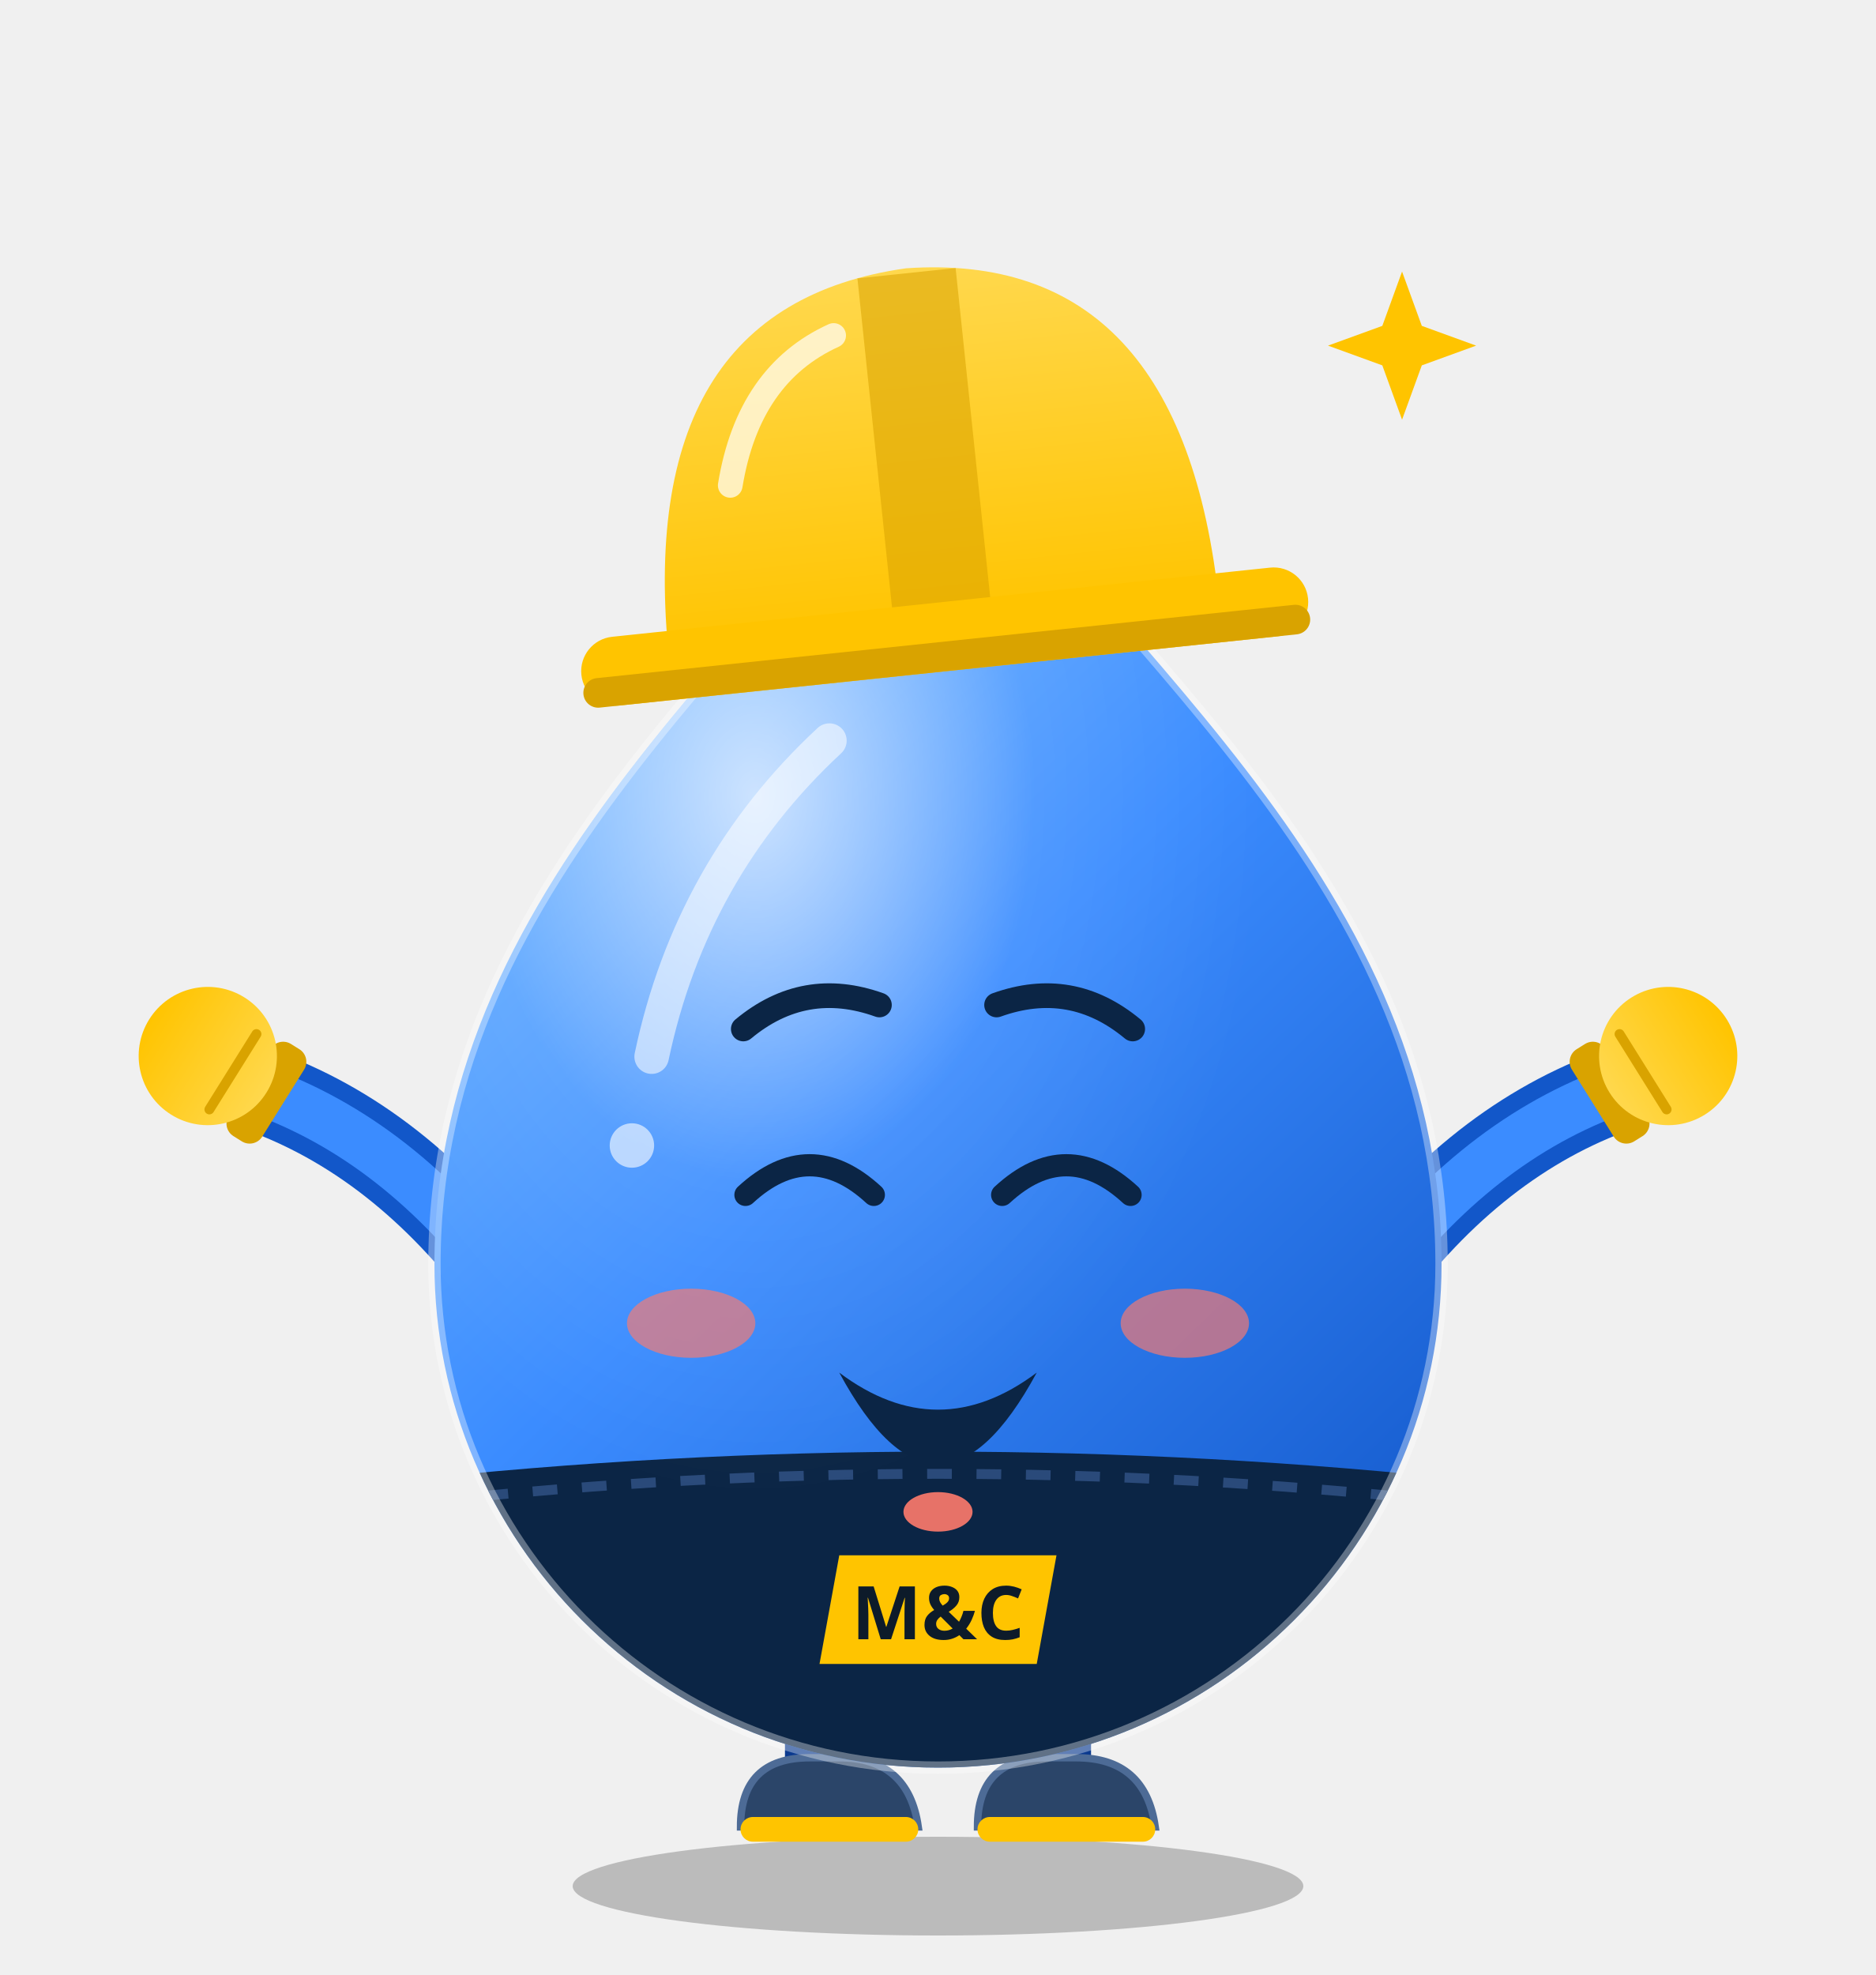
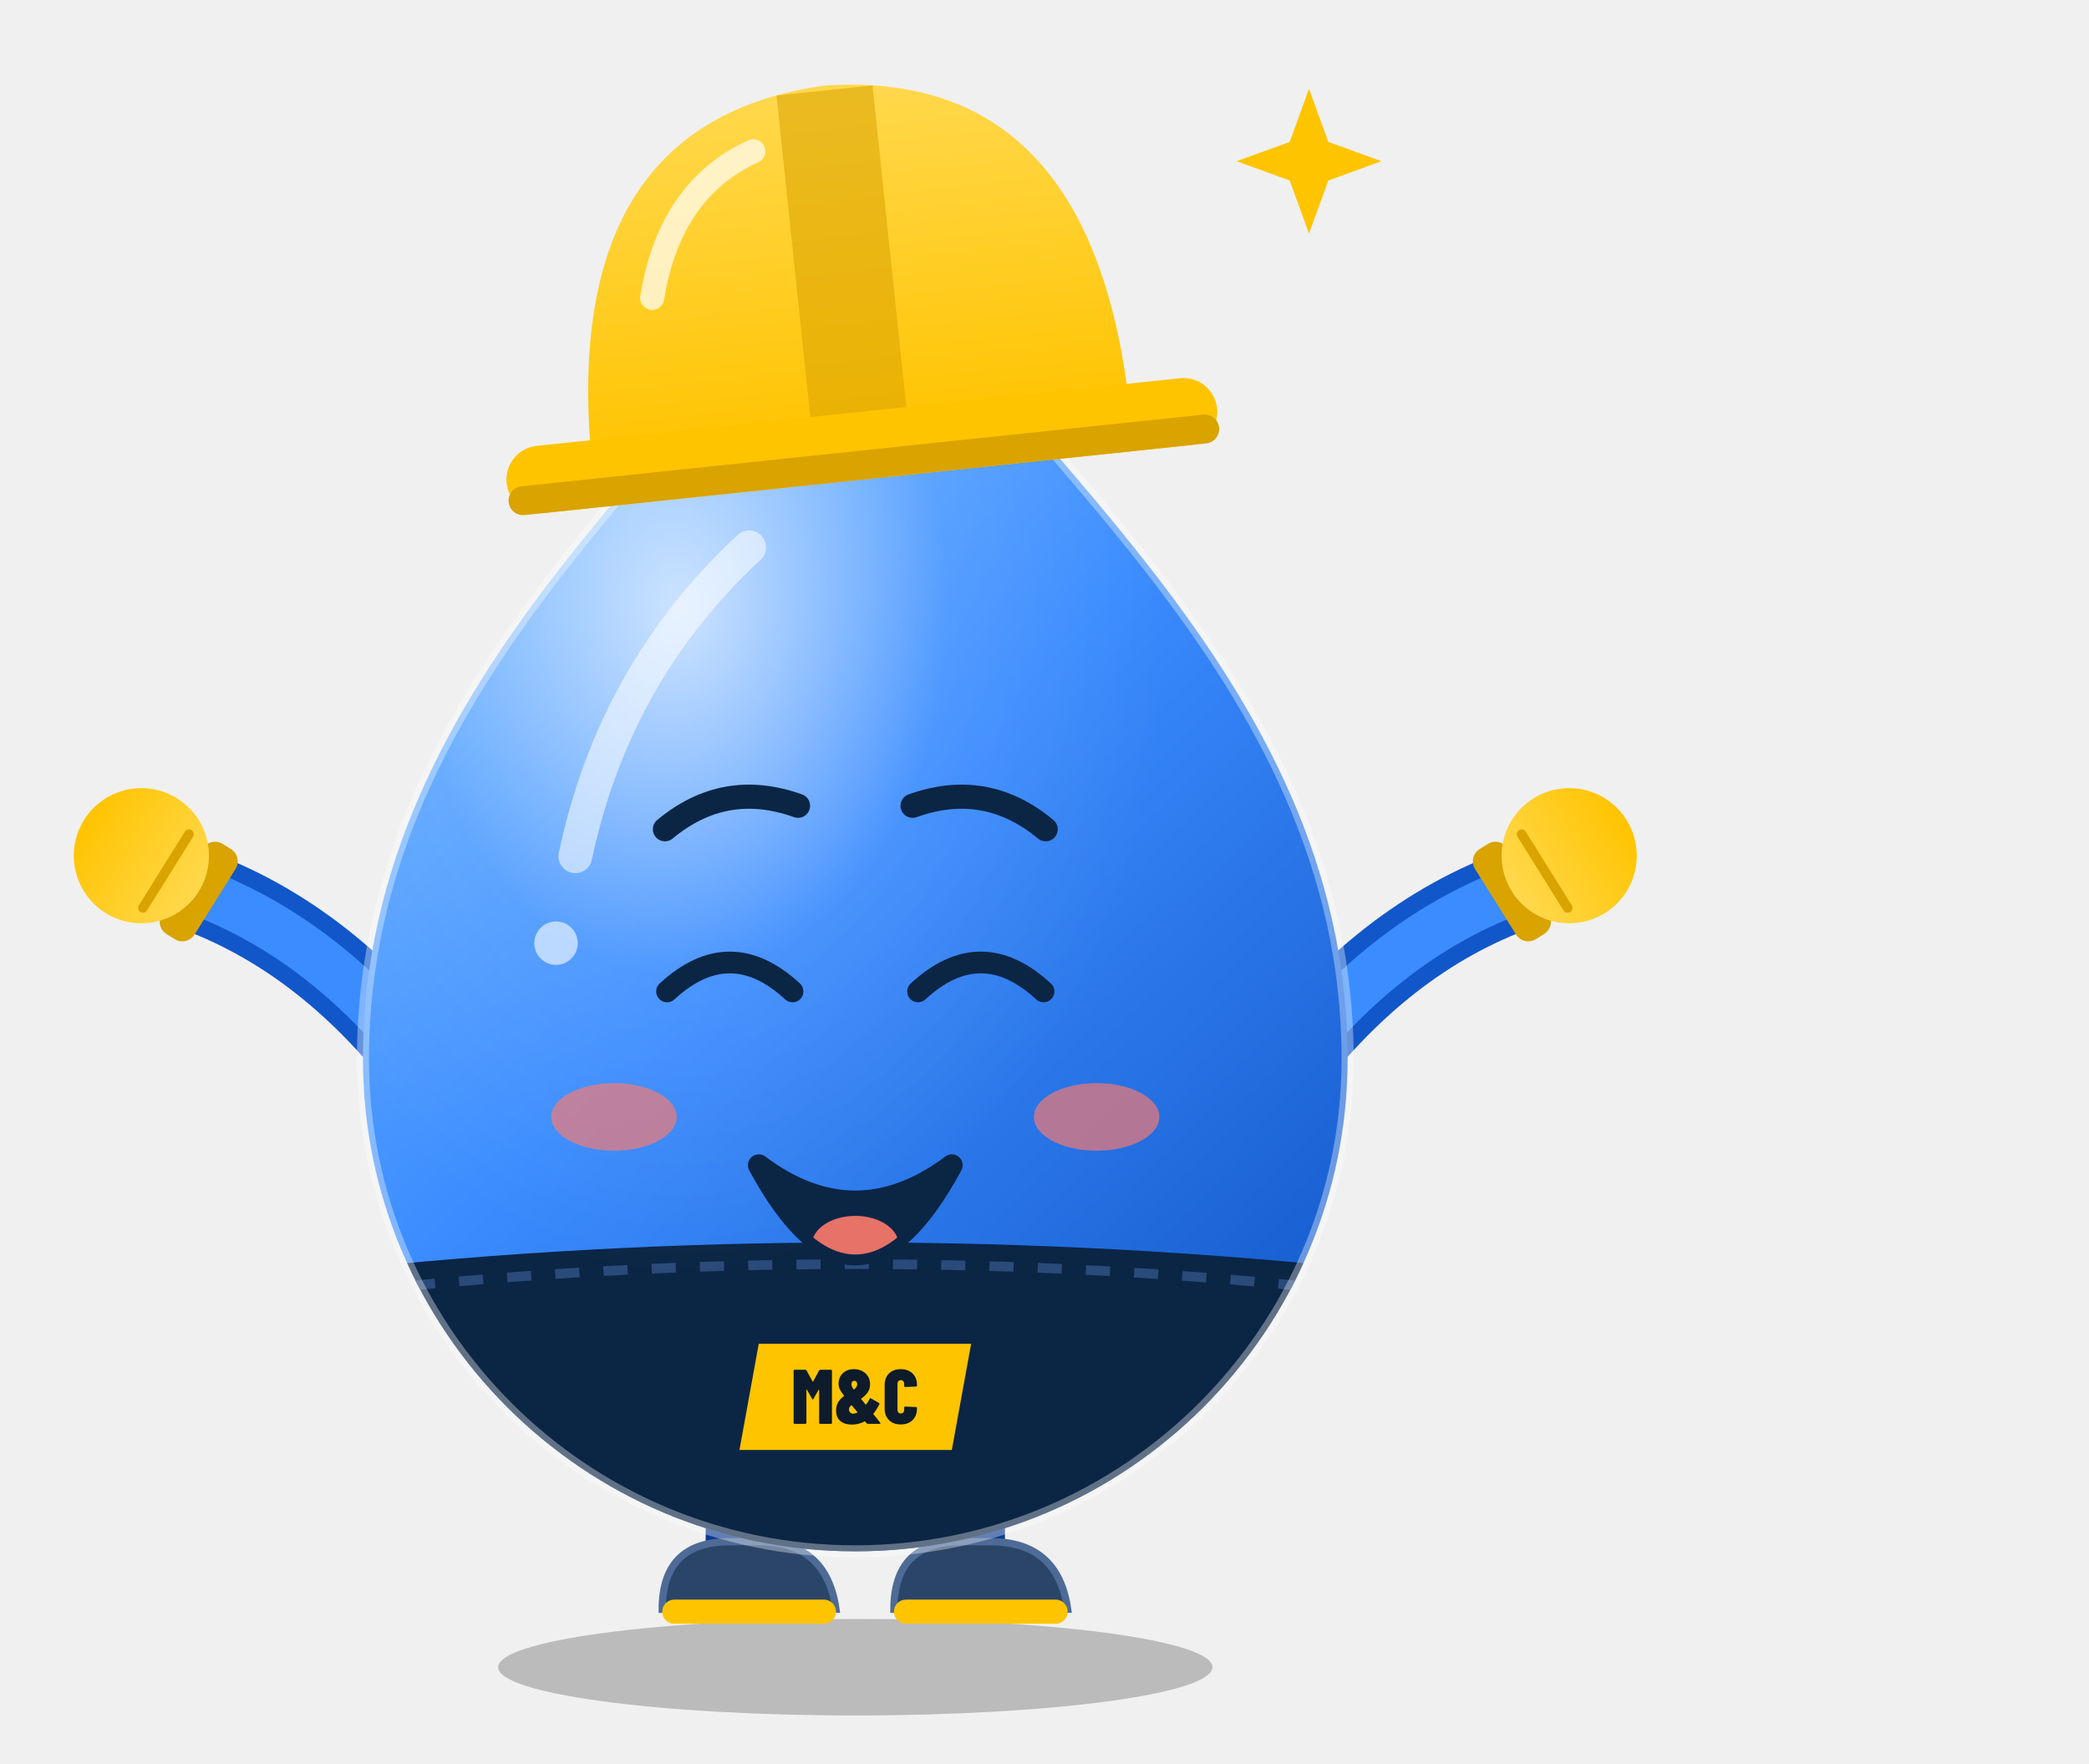
- <svg xmlns="http://www.w3.org/2000/svg" viewBox="-70 -64 380 400" class="pingo" role="img" aria-label="Pingo, o mascote da M&amp;C Desentupidora">
+ <svg xmlns="http://www.w3.org/2000/svg" viewBox="-57.2 -27.4 432.8 365.4" class="pingo" role="img" aria-label="Pingo, o mascote da M&amp;C Desentupidora">
  <defs>
    <linearGradient id="pg9b" x1=".15" y1="0" x2=".85" y2="1">
      <stop offset="0" stop-color="#7cc0ff" />
      <stop offset=".48" stop-color="#3b8cff" />
      <stop offset="1" stop-color="#1257c9" />
    </linearGradient>
    <radialGradient id="pg9h" cx=".32" cy=".3" r=".5">
      <stop offset="0" stop-color="#fff" stop-opacity=".7" />
      <stop offset=".55" stop-color="#fff" stop-opacity=".08" />
      <stop offset="1" stop-color="#fff" stop-opacity="0" />
    </radialGradient>
    <linearGradient id="pg9y" x1="0" y1="0" x2="0" y2="1">
      <stop offset="0" stop-color="#ffd84d" />
      <stop offset="1" stop-color="#ffc400" />
    </linearGradient>
    <clipPath id="pg9c">
      <path d="M120,14 C150,64 222,112 222,192 A102,102 0 0 1 18,192 C18,112 90,64 120,14 Z" />
+     </clipPath>
+     <clipPath id="pg9m">
+       <path d="M100,214 Q120,229 140,214 Q120,251 100,214 Z" />
    </clipPath>
  </defs>
  <g class="pg-rig">
    <ellipse cx="120" cy="318" rx="74" ry="10" fill="#000" opacity="0.22" class="pg-shadow" />
    <g class="pg-body">
      <rect x="89" y="278" width="14" height="22" rx="6" fill="#0b3a8f" />
      <path d="M80,306 q0,-14 14,-14 h6 q14,0 16,14 z" fill="#2b4569" stroke="#4d6b96" stroke-width="1.5" />
      <rect x="80" y="304" width="36" height="5" rx="2.5" fill="#ffc400" />
      <rect x="137" y="278" width="14" height="22" rx="6" fill="#0b3a8f" />
      <path d="M128,306 q0,-14 14,-14 h6 q14,0 16,14 z" fill="#2b4569" stroke="#4d6b96" stroke-width="1.5" />
      <rect x="128" y="304" width="36" height="5" rx="2.5" fill="#ffc400" />
      <g class="pg-arm" transform="translate(34,198) rotate(122)">
        <g>
          <path d="M0,0 Q-14,34 -8,64" fill="none" stroke="#1257c9" stroke-width="17" stroke-linecap="round" />
          <path d="M0,0 Q-14,34 -8,64" fill="none" stroke="#3b8cff" stroke-width="10" stroke-linecap="round" />
          <rect x="-19" y="60" width="22" height="8" rx="3" fill="#d9a300" />
          <circle cx="-8" cy="78" r="14" fill="url(#pg9y)" />
          <path d="M-17,72 h18" stroke="#d9a300" stroke-width="2" stroke-linecap="round" />
        </g>
      </g>
      <g class="pg-arm" transform="translate(206,198) rotate(-122)">
        <g>
          <path d="M0,0 Q14,34 8,64" fill="none" stroke="#1257c9" stroke-width="17" stroke-linecap="round" />
          <path d="M0,0 Q14,34 8,64" fill="none" stroke="#3b8cff" stroke-width="10" stroke-linecap="round" />
          <rect x="-3" y="60" width="22" height="8" rx="3" fill="#d9a300" />
          <circle cx="8" cy="78" r="14" fill="url(#pg9y)" />
          <path d="M-1,72 h18" stroke="#d9a300" stroke-width="2" stroke-linecap="round" />
          <g class="pg-prop" opacity="0" transform="translate(8,78)">
            <rect x="-4" y="-12" width="8" height="92" rx="4" fill="#c98a3d" />
            <path d="M-24,80 q24,38 48,0 z" fill="#c0392b" />
            <rect x="-26" y="76" width="52" height="7" rx="3.5" fill="#962d22" />
          </g>
        </g>
      </g>
      <path d="M120,14 C150,64 222,112 222,192 A102,102 0 0 1 18,192 C18,112 90,64 120,14 Z" fill="url(#pg9b)" />
      <g clip-path="url(#pg9c)">
        <path d="M10,236 Q120,224 230,236 V320 H10 Z" fill="#0b2545" />
        <path d="M18,240 Q120,229 222,240" fill="none" stroke="#2a4a7a" stroke-width="2" stroke-dasharray="5 5" />
        <g transform="translate(120,262)">
          <path d="M-20,-11 H24 L20,11 H-24 Z" fill="#ffc400" />
-           <text x="0" y="6" text-anchor="middle" font-family="Barlow Condensed, Arial Narrow, sans-serif" font-weight="800" font-size="15" fill="#0d1b2a">M&amp;C</text>
+           <path d="M-7.49 -5.49Q-7.42 -5.62 -7.25 -5.62L-7.25 -5.62L-5.02 -5.62Q-4.94 -5.62 -4.89 -5.56Q-4.83 -5.5 -4.83 -5.42L-4.83 -5.42L-4.83 5.39Q-4.83 5.47 -4.89 5.53Q-4.94 5.58 -5.02 5.58L-5.02 5.58L-7.3 5.58Q-7.38 5.58 -7.43 5.53Q-7.49 5.47 -7.49 5.39L-7.49 5.39L-7.49 -1.47Q-7.49 -1.54 -7.52 -1.54Q-7.55 -1.55 -7.58 -1.5L-7.58 -1.5L-8.7 0.45Q-8.77 0.58 -8.8 0.58L-8.8 0.58Q-8.83 0.58 -8.91 0.45L-8.91 0.45L-10.03 -1.5Q-10.06 -1.55 -10.1 -1.55Q-10.13 -1.55 -10.13 -1.49L-10.13 -1.49L-10.13 5.39Q-10.13 5.47 -10.18 5.53Q-10.24 5.58 -10.32 5.58L-10.32 5.58L-12.59 5.58Q-12.67 5.58 -12.73 5.53Q-12.78 5.47 -12.78 5.39L-12.78 5.39L-12.78 -5.42Q-12.78 -5.5 -12.73 -5.56Q-12.67 -5.62 -12.59 -5.62L-12.59 -5.62L-10.35 -5.62Q-10.19 -5.62 -10.11 -5.49L-10.11 -5.49L-8.83 -3.17Q-8.78 -3.1 -8.74 -3.17L-8.74 -3.17L-7.49 -5.49M5.15 5.34Q5.22 5.44 5.22 5.47L5.22 5.47Q5.22 5.58 5.04 5.58L5.04 5.58L2.58 5.58Q2.43 5.58 2.34 5.47L2.34 5.47L2.03 5.1Q2 5.04 1.92 5.07L1.92 5.07Q0.72 5.74 -0.7 5.74L-0.7 5.74Q-2.22 5.74 -3.1 5Q-3.98 4.26 -3.98 2.83L-3.98 2.83Q-3.98 1.81 -3.55 1.1Q-3.12 0.4 -2.37 -0.16L-2.37 -0.16Q-2.3 -0.21 -2.35 -0.27L-2.35 -0.27Q-3.04 -1.18 -3.25 -1.66Q-3.46 -2.13 -3.46 -2.72L-3.46 -2.72Q-3.46 -4.08 -2.58 -4.91Q-1.71 -5.74 -0.29 -5.74L-0.29 -5.74Q0.67 -5.74 1.43 -5.35Q2.19 -4.96 2.62 -4.26Q3.06 -3.55 3.06 -2.64L3.06 -2.64Q3.06 -1.63 2.57 -0.94Q2.08 -0.24 1.25 0.34L1.25 0.34Q1.18 0.38 1.23 0.45L1.23 0.45Q1.3 0.54 1.46 0.74L1.46 0.74L2.13 1.58Q2.19 1.65 2.24 1.57L2.24 1.57Q2.7 0.99 2.98 0.38L2.98 0.38Q3.06 0.21 3.23 0.3L3.23 0.3L4.91 1.26Q5.07 1.38 4.99 1.52L4.99 1.52Q4.38 2.72 3.76 3.47L3.76 3.47Q3.71 3.54 3.74 3.58L3.74 3.58Q4.26 4.18 5.15 5.34L5.15 5.34M-0.21 -3.34Q-0.48 -3.34 -0.64 -3.14Q-0.8 -2.94 -0.8 -2.62L-0.8 -2.62Q-0.8 -2.38 -0.73 -2.19Q-0.66 -2 -0.35 -1.57L-0.35 -1.57Q-0.3 -1.52 -0.24 -1.55L-0.24 -1.55Q0.4 -2.06 0.4 -2.62L0.4 -2.62Q0.4 -2.94 0.22 -3.14Q0.05 -3.34 -0.21 -3.34L-0.21 -3.34M-0.29 3.47Q0.02 3.42 0.4 3.25L0.4 3.25Q0.5 3.18 0.42 3.14L0.42 3.14L0.13 2.78L-0.74 1.74Q-0.78 1.7 -0.85 1.73L-0.85 1.73Q-1.31 2.14 -1.31 2.59L-1.31 2.59Q-1.31 2.96 -1.06 3.24Q-0.8 3.52 -0.29 3.47L-0.29 3.47M9.42 5.71Q7.9 5.71 6.99 4.82Q6.08 3.92 6.08 2.43L6.08 2.43L6.08 -2.48Q6.08 -3.98 6.99 -4.86Q7.9 -5.74 9.42 -5.74L9.42 -5.74Q10.94 -5.74 11.86 -4.86Q12.78 -3.98 12.78 -2.48L12.78 -2.48L12.78 -2.34Q12.78 -2.26 12.73 -2.2Q12.67 -2.14 12.59 -2.14L12.59 -2.14L10.32 -2.05Q10.13 -2.05 10.13 -2.24L10.13 -2.24L10.13 -2.67Q10.13 -3.04 9.94 -3.26Q9.74 -3.47 9.42 -3.47L9.42 -3.47Q9.12 -3.47 8.93 -3.26Q8.74 -3.04 8.74 -2.67L8.74 -2.67L8.74 2.66Q8.74 3.01 8.93 3.22Q9.12 3.44 9.42 3.44L9.42 3.44Q9.74 3.44 9.94 3.22Q10.13 3.01 10.13 2.66L10.13 2.66L10.13 2.19Q10.13 2.11 10.18 2.06Q10.24 2 10.32 2L10.32 2L12.59 2.1Q12.67 2.1 12.73 2.15Q12.78 2.21 12.78 2.29L12.78 2.29L12.78 2.43Q12.78 3.92 11.86 4.82Q10.94 5.71 9.42 5.71L9.42 5.71" fill="#0d1b2a" />
        </g>
      </g>
      <path d="M120,14 C150,64 222,112 222,192 A102,102 0 0 1 18,192 C18,112 90,64 120,14 Z" fill="url(#pg9h)" />
      <path d="M62,150 Q70,112 98,86" fill="none" stroke="#fff" stroke-opacity="0.55" stroke-width="7" stroke-linecap="round" />
      <circle cx="58" cy="168" r="4.5" fill="#fff" opacity="0.6" />
      <path d="M120,14 C150,64 222,112 222,192 A102,102 0 0 1 18,192 C18,112 90,64 120,14 Z" fill="none" stroke="#fff" stroke-opacity="0.35" stroke-width="2.5" />
      <g class="pg-face">
        <ellipse cx="70" cy="204" rx="13" ry="7" fill="#ff7a6b" opacity="0.65" />
        <ellipse cx="170" cy="204" rx="13" ry="7" fill="#ff7a6b" opacity="0.65" />
        <g class="pg-eye" transform="translate(94,176)">
          <g opacity="0" transform="scale(1)">
-             <ellipse cx="0" cy="0" rx="15" ry="18" fill="#fff" />
            <g>
-               <circle cx="0" cy="3" r="9" fill="#0b2545" />
-               <circle cx="3.5" cy="-1" r="3.2" fill="#fff" />
+               <ellipse cx="0" cy="0" rx="15" ry="18" fill="#fff" />
+               <g>
+                 <circle cx="0" cy="3" r="9" fill="#0b2545" />
+                 <circle cx="3.5" cy="-1" r="3.2" fill="#fff" />
+               </g>
            </g>
          </g>
          <path d="M-13,2 Q0,-10 13,2" fill="none" stroke="#0b2545" stroke-width="4.5" stroke-linecap="round" opacity="1" />
        </g>
        <g class="pg-eye" transform="translate(146,176)">
          <g opacity="0" transform="scale(1)">
-             <ellipse cx="0" cy="0" rx="15" ry="18" fill="#fff" />
            <g>
-               <circle cx="0" cy="3" r="9" fill="#0b2545" />
-               <circle cx="3.5" cy="-1" r="3.2" fill="#fff" />
+               <ellipse cx="0" cy="0" rx="15" ry="18" fill="#fff" />
+               <g>
+                 <circle cx="0" cy="3" r="9" fill="#0b2545" />
+                 <circle cx="3.5" cy="-1" r="3.2" fill="#fff" />
+               </g>
            </g>
          </g>
          <path d="M-13,2 Q0,-10 13,2" fill="none" stroke="#0b2545" stroke-width="4.5" stroke-linecap="round" opacity="1" />
        </g>
        <path d="M80,148 Q94,140 108,148" fill="none" stroke="#0b2545" stroke-width="5" stroke-linecap="round" transform="translate(0,-6) rotate(-10 94 146)" />
        <path d="M132,148 Q146,140 160,148" fill="none" stroke="#0b2545" stroke-width="5" stroke-linecap="round" transform="translate(0,-6) rotate(10 146 146)" />
-         <path d="M100,214 Q120,229 140,214 Q120,251 100,214 Z" fill="#0b2545" />
-         <ellipse cx="120" cy="242.2" rx="7" ry="4" fill="#ff7a6b" opacity="0.9" />
+         <path d="M100,214 Q120,229 140,214 Q120,251 100,214 Z" fill="#0b2545" stroke="#0b2545" stroke-width="4.5" stroke-linejoin="round" stroke-linecap="round" />
+         <ellipse cx="120" cy="230.5" rx="9" ry="6" fill="#ff7a6b" opacity="0.9" clip-path="url(#pg9m)" />
      </g>
      <g class="pg-helmet" transform="rotate(-6 120 52)">
        <path d="M64,64 Q64,-8 120,-10 Q176,-8 176,64 Z" fill="url(#pg9y)" />
        <path d="M110,-9 h20 v70 h-20 z" fill="#d9a300" opacity="0.55" />
        <rect x="46" y="58" width="148" height="14" rx="7" fill="#ffc400" />
        <rect x="46" y="66" width="148" height="6" rx="3" fill="#d9a300" />
        <path d="M80,30 Q86,8 104,2" fill="none" stroke="#fff" stroke-opacity="0.7" stroke-width="5" stroke-linecap="round" />
      </g>
    </g>
    <g class="pg-spark" transform="translate(214,6)">
      <path d="M0,-15 L4,-4 L15,0 L4,4 L0,15 L-4,4 L-15,0 L-4,-4 Z" fill="#ffc400" />
    </g>
  </g>
</svg>
